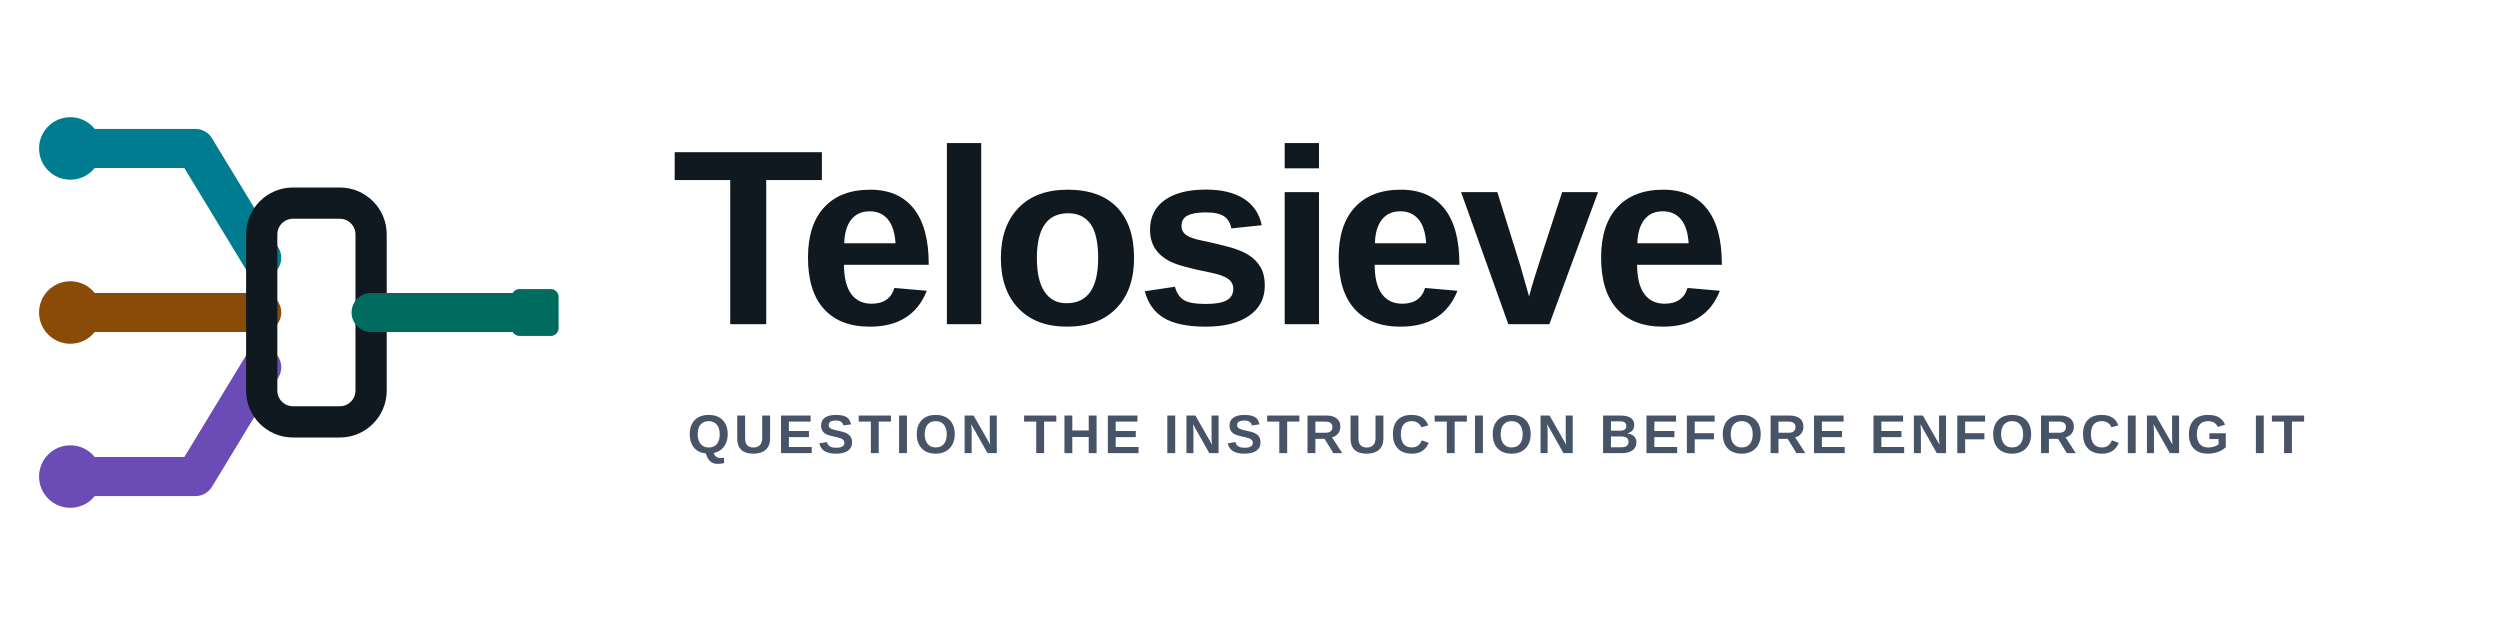
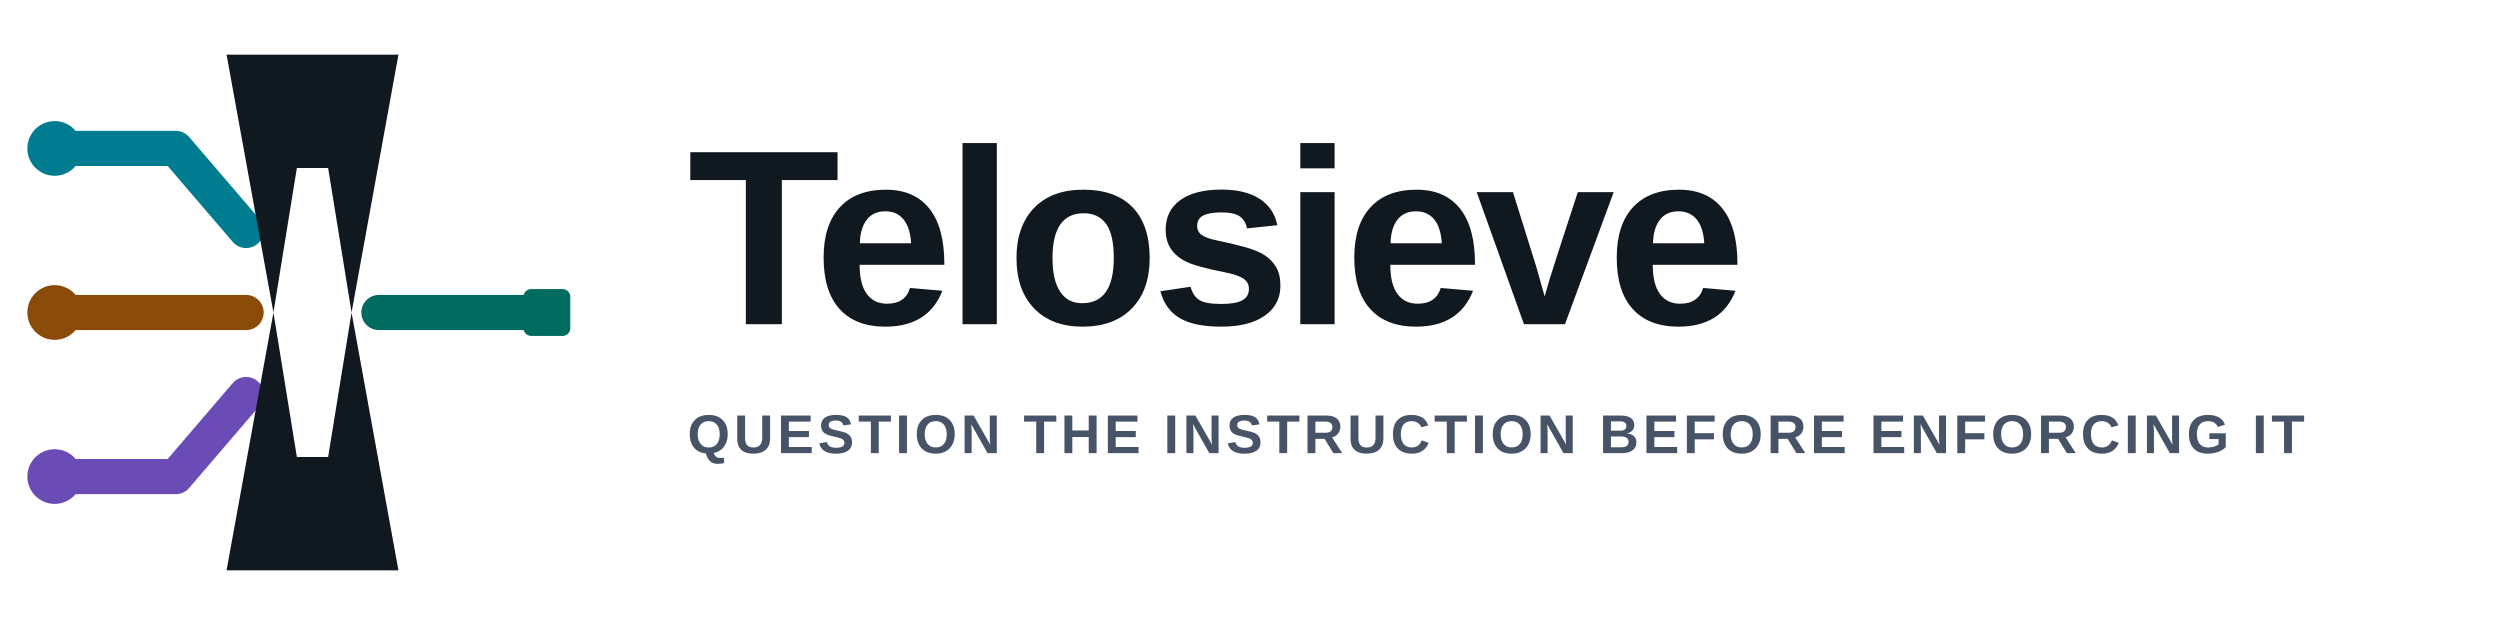
<svg xmlns="http://www.w3.org/2000/svg" viewBox="0 0 640 160" role="img" aria-labelledby="title description">
-   <g transform="translate(0 0)">
-     <g fill="none" stroke-linecap="round" stroke-linejoin="round">
-       <path d="M18 38H50L67 66" stroke="#007C91" stroke-width="10" />
-       <path d="M18 80H67" stroke="#8A4B08" stroke-width="10" />
-       <path d="M18 122H50L67 94" stroke="#6B4BB6" stroke-width="10" />
-       <rect x="67" y="52" width="28" height="56" rx="8" stroke="#101820" stroke-width="8" />
-       <path d="M95 80H137" stroke="#006B5F" stroke-width="10" />
-     </g>
-     <circle cx="18" cy="38" r="8" fill="#007C91" />
-     <circle cx="18" cy="80" r="8" fill="#8A4B08" />
-     <circle cx="18" cy="122" r="8" fill="#6B4BB6" />
-     <rect x="131" y="74" width="12" height="12" rx="2" fill="#006B5F" />
+   <g fill="none" stroke-linecap="round" stroke-linejoin="round" stroke-width="9">
+     <path d="M14 38H45L63 59" stroke="#007C91" />
+     <path d="M14 80H63" stroke="#8A4B08" />
+     <path d="M14 122H45L63 101" stroke="#6B4BB6" />
+     <path d="M97 80H140" stroke="#006B5F" />
  </g>
-   <text x="172" y="83" fill="#101820" font-family="Arial, Helvetica, sans-serif" font-size="64" font-weight="700" letter-spacing="-2">Telosieve</text>
+   <path d="M58 14H102L90 80L102 146H58L70 80ZM76 43L70 80L76 117H84L90 80L84 43Z" fill="#101820" fill-rule="evenodd" />
+   <circle cx="14" cy="38" r="7" fill="#007C91" />
+   <circle cx="14" cy="80" r="7" fill="#8A4B08" />
+   <circle cx="14" cy="122" r="7" fill="#6B4BB6" />
+   <rect x="134" y="74" width="12" height="12" rx="2" fill="#006B5F" />
+   <text x="176" y="83" fill="#101820" font-family="Arial, Helvetica, sans-serif" font-size="64" font-weight="700" letter-spacing="-2">Telosieve</text>
  <text x="176" y="116" fill="#475467" font-family="Arial, Helvetica, sans-serif" font-size="14" font-weight="600" letter-spacing="1">QUESTION THE INSTRUCTION BEFORE ENFORCING IT</text>
</svg>
